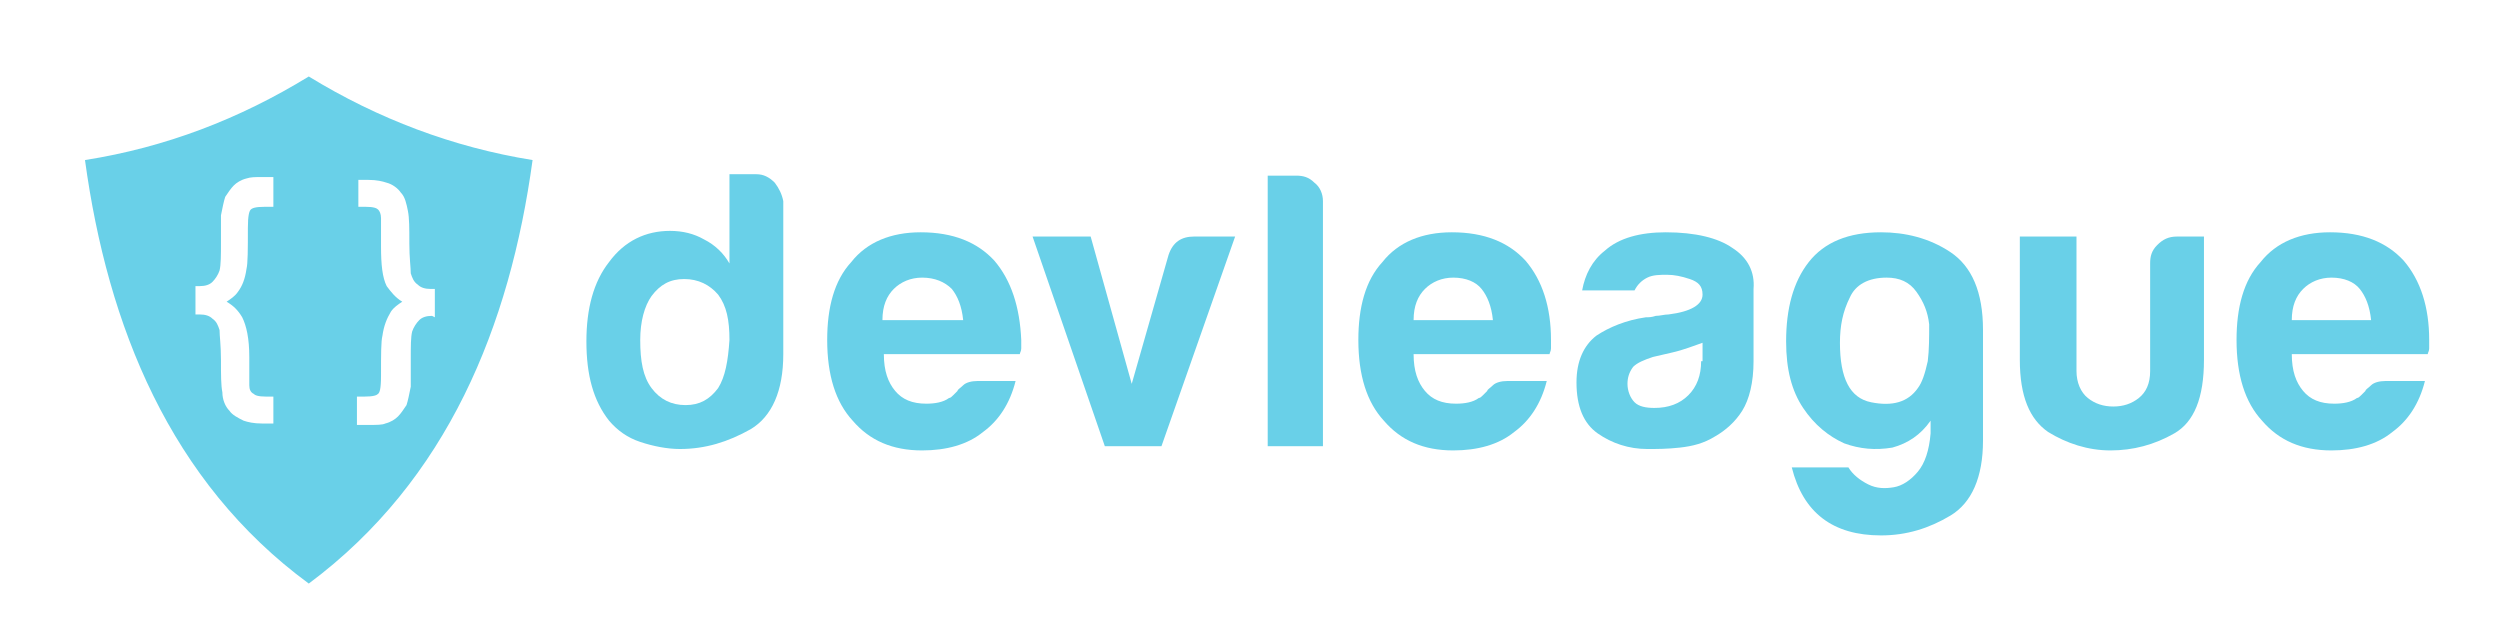
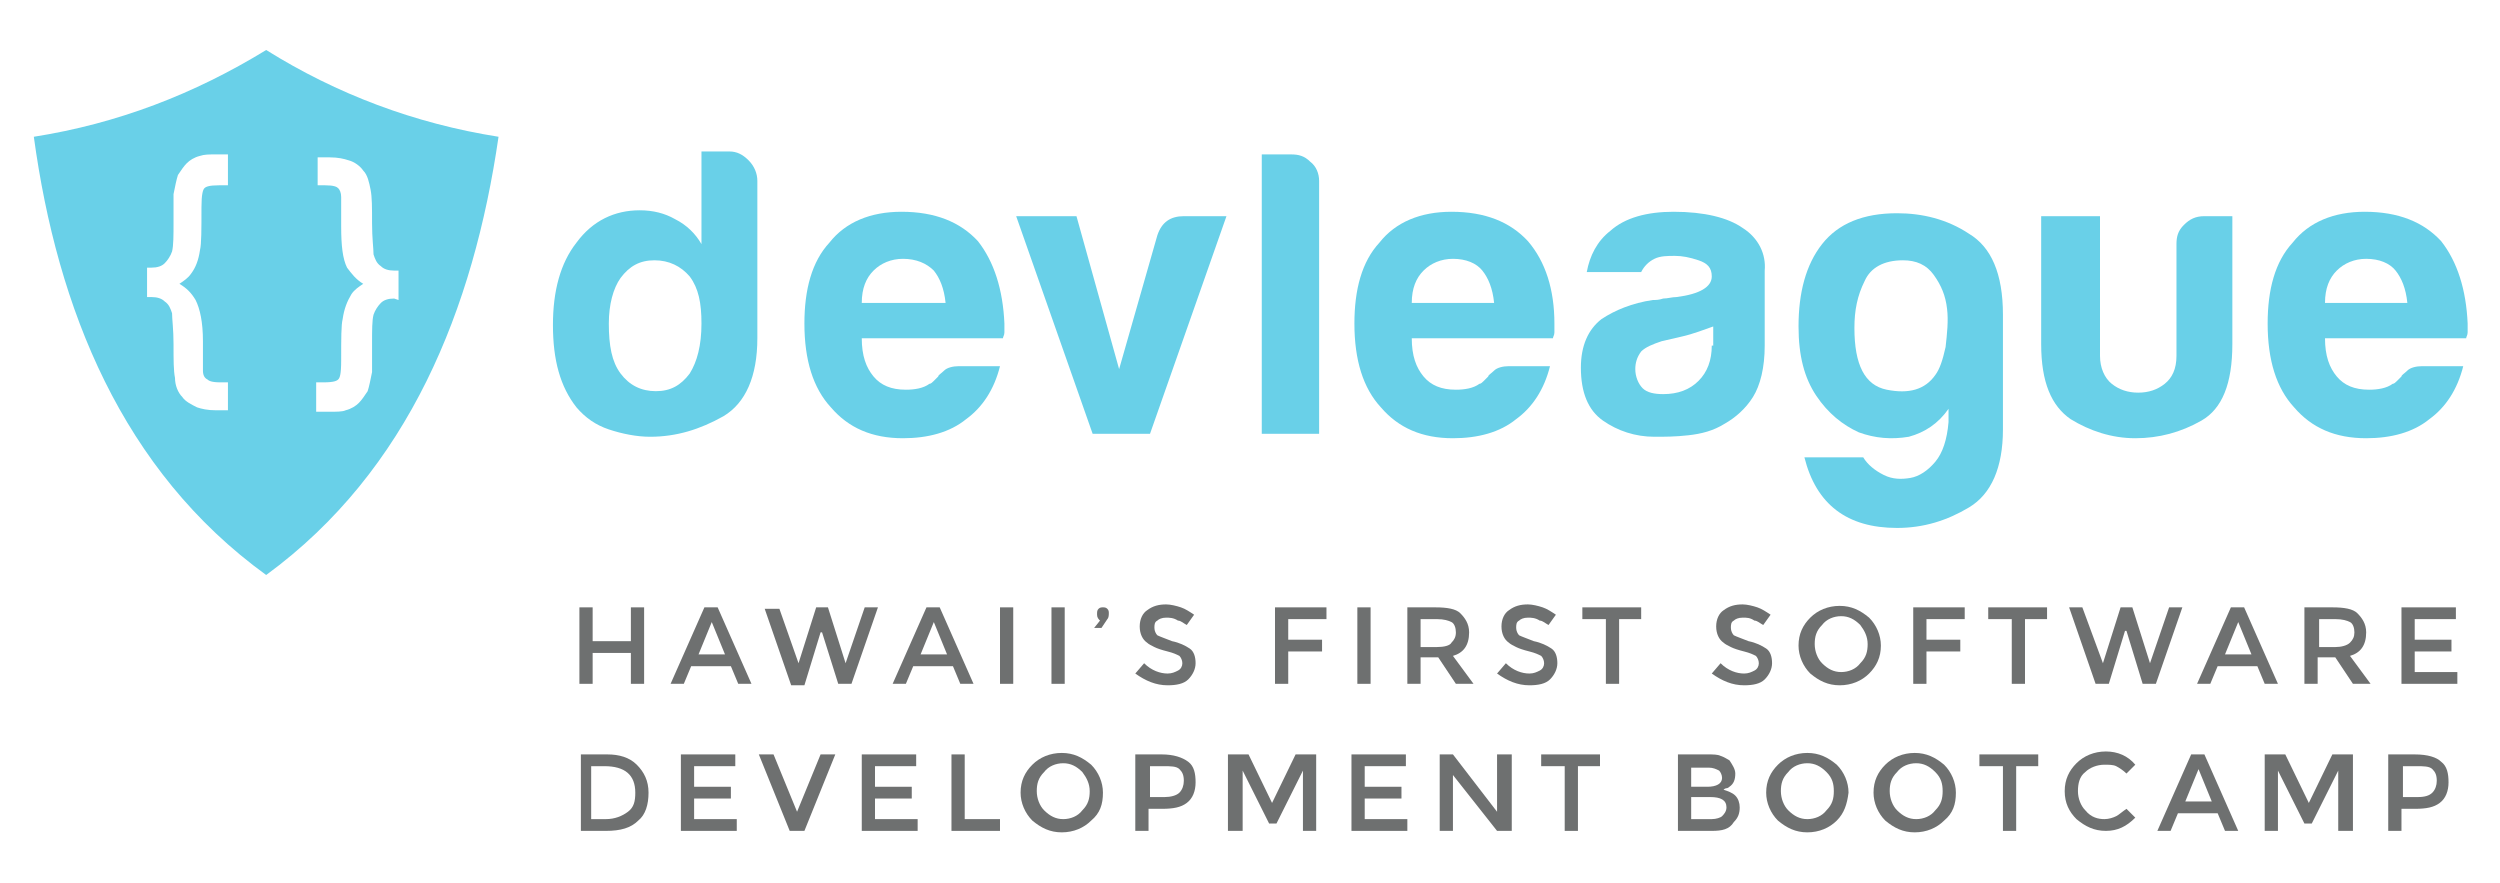
- <svg xmlns="http://www.w3.org/2000/svg" version="1.1" id="Layer_1" x="0px" y="0px" viewBox="0 0 176.5 45" enable-background="new 0 0 176.5 45" xml:space="preserve">
+ <svg xmlns="http://www.w3.org/2000/svg" version="1.1" id="Layer_1" x="0px" y="0px" viewBox="0 0 170 60" enable-background="new 0 0 170 60" xml:space="preserve">
  <g>
-     <path fill-rule="evenodd" clip-rule="evenodd" fill="#69D0E8" d="M21.8,5.4c-4.9,3-10.1,5-15.8,5.9c1.6,11.7,6,22.7,15.8,29.9   C31.6,33.9,36,23,37.6,11.3C32,10.4,26.7,8.4,21.8,5.4z M19.2,14.6h-0.5c-0.7,0-0.9,0.1-1,0.2c-0.1,0.1-0.2,0.4-0.2,1.3   c0,1.5,0,2.5-0.1,2.9c-0.1,0.7-0.3,1.2-0.6,1.6c-0.2,0.3-0.5,0.5-0.8,0.7c0.5,0.3,0.8,0.6,1.1,1.1c0.3,0.6,0.5,1.5,0.5,2.8   c0,1.1,0,1.8,0,2c0,0.3,0.1,0.5,0.3,0.6c0.1,0.1,0.3,0.2,0.9,0.2h0.5v1.9h-0.8c-0.6,0-1-0.1-1.3-0.2c-0.4-0.2-0.8-0.4-1-0.7   c-0.3-0.3-0.5-0.8-0.5-1.3c-0.1-0.5-0.1-1.2-0.1-2.3c0-1-0.1-1.7-0.1-2.1c-0.1-0.3-0.2-0.6-0.5-0.8c-0.2-0.2-0.5-0.3-0.9-0.3   l-0.3,0v-2l0.3,0c0.4,0,0.7-0.1,0.9-0.3c0.2-0.2,0.4-0.5,0.5-0.8c0.1-0.4,0.1-1.1,0.1-2c0-1,0-1.6,0-1.9c0.1-0.5,0.2-1,0.3-1.3   c0.2-0.3,0.4-0.6,0.6-0.8c0.2-0.2,0.5-0.4,0.9-0.5c0.3-0.1,0.6-0.1,1.1-0.1h0.8V14.6z M30.5,22.3c-0.4,0-0.7,0.1-0.9,0.3   c-0.2,0.2-0.4,0.5-0.5,0.8c-0.1,0.4-0.1,1-0.1,2c0,1,0,1.6,0,1.9c-0.1,0.5-0.2,1-0.3,1.3c-0.2,0.3-0.4,0.6-0.6,0.8   c-0.2,0.2-0.5,0.4-0.9,0.5c-0.2,0.1-0.6,0.1-1.2,0.1h-0.8V28h0.5c0.7,0,0.9-0.1,1-0.2c0.1-0.1,0.2-0.3,0.2-1.3c0-1.5,0-2.4,0.1-2.8   c0.1-0.7,0.3-1.2,0.6-1.7c0.2-0.3,0.5-0.5,0.8-0.7c-0.5-0.3-0.8-0.7-1.1-1.1c-0.3-0.6-0.4-1.5-0.4-2.8c0-0.9,0-1.8,0-2   c0-0.3-0.1-0.5-0.2-0.6c-0.1-0.1-0.3-0.2-0.9-0.2h-0.5v-1.9H26c0.6,0,1,0.1,1.3,0.2c0.4,0.1,0.8,0.4,1,0.7c0.3,0.3,0.4,0.8,0.5,1.3   c0.1,0.5,0.1,1.2,0.1,2.3c0,1,0.1,1.7,0.1,2.1c0.1,0.3,0.2,0.6,0.5,0.8c0.2,0.2,0.5,0.3,0.9,0.3l0.3,0v2L30.5,22.3z" />
    <g>
-       <path fill-rule="evenodd" clip-rule="evenodd" fill="#69D0E8" d="M142.6,16.7v8.7c0,2.6,0.7,4.2,2,5.1c1.3,0.8,2.8,1.3,4.4,1.3    c1.6,0,3.1-0.4,4.5-1.2c1.4-0.8,2.1-2.5,2.1-5.2v-8.7h-1.9c-0.6,0-1,0.2-1.4,0.6c-0.4,0.4-0.5,0.8-0.5,1.3v7.6    c0,0.9-0.3,1.5-0.8,1.9c-0.5,0.4-1.1,0.6-1.8,0.6c-0.7,0-1.3-0.2-1.8-0.6c-0.5-0.4-0.8-1.1-0.8-1.9v-9.5H142.6z" />
-       <path fill-rule="evenodd" clip-rule="evenodd" fill="#69D0E8" d="M89.5,12.4v19.1h3.9V14.2c0-0.5-0.2-1-0.6-1.3    c-0.4-0.4-0.8-0.5-1.3-0.5H89.5z" />
-       <path fill-rule="evenodd" clip-rule="evenodd" fill="#69D0E8" d="M107.7,18.4c-1.2-1.3-2.9-2-5.2-2c-2.1,0-3.8,0.7-4.9,2.1    c-1.2,1.3-1.7,3.2-1.7,5.5c0,2.5,0.6,4.4,1.8,5.7c1.2,1.4,2.8,2.1,4.9,2.1c1.7,0,3.2-0.4,4.3-1.3c1.1-0.8,1.9-2,2.3-3.6h-2.8    c-0.4,0-0.8,0.1-1,0.3c-0.2,0.2-0.4,0.3-0.4,0.4c-0.1,0.1-0.2,0.2-0.3,0.3c-0.1,0.1-0.2,0.2-0.3,0.2c-0.4,0.3-1,0.4-1.6,0.4    c-1,0-1.7-0.3-2.2-0.9c-0.5-0.6-0.8-1.4-0.8-2.6h9.6c0-0.1,0.1-0.2,0.1-0.4v-0.2v-0.4C109.5,21.7,108.9,19.8,107.7,18.4z     M99.8,22.6c0-1,0.3-1.7,0.8-2.2c0.5-0.5,1.2-0.8,2-0.8c0.9,0,1.6,0.3,2,0.8c0.4,0.5,0.7,1.2,0.8,2.2H99.8z" />
-       <path fill-rule="evenodd" clip-rule="evenodd" fill="#69D0E8" d="M169.7,18.4c-1.2-1.3-2.9-2-5.2-2c-2.1,0-3.8,0.7-4.9,2.1    c-1.2,1.3-1.7,3.2-1.7,5.5c0,2.5,0.6,4.4,1.8,5.7c1.2,1.4,2.8,2.1,4.9,2.1c1.7,0,3.2-0.4,4.3-1.3c1.1-0.8,1.9-2,2.3-3.6h-2.8    c-0.4,0-0.8,0.1-1,0.3c-0.2,0.2-0.4,0.3-0.4,0.4c-0.1,0.1-0.2,0.2-0.3,0.3c-0.1,0.1-0.2,0.2-0.3,0.2c-0.4,0.3-1,0.4-1.6,0.4    c-1,0-1.7-0.3-2.2-0.9c-0.5-0.6-0.8-1.4-0.8-2.6h9.6c0-0.1,0.1-0.2,0.1-0.4v-0.2v-0.4C171.5,21.7,170.9,19.8,169.7,18.4z     M161.8,22.6c0-1,0.3-1.7,0.8-2.2c0.5-0.5,1.2-0.8,2-0.8c0.9,0,1.6,0.3,2,0.8c0.4,0.5,0.7,1.2,0.8,2.2H161.8z" />
-       <path fill-rule="evenodd" clip-rule="evenodd" fill="#69D0E8" d="M122.3,17.5c-1-0.7-2.6-1.1-4.7-1.1c-1.8,0-3.3,0.4-4.3,1.3    c-0.9,0.7-1.4,1.7-1.6,2.8h3.7c0.2-0.4,0.5-0.7,0.9-0.9c0.4-0.2,0.9-0.2,1.4-0.2c0.5,0,1,0.1,1.6,0.3c0.6,0.2,0.9,0.5,0.9,1.1    c0,0.7-0.8,1.2-2.4,1.4c-0.3,0-0.6,0.1-0.9,0.1c-0.3,0.1-0.5,0.1-0.7,0.1c-1.4,0.2-2.6,0.7-3.5,1.3c-0.9,0.7-1.4,1.8-1.4,3.3    c0,1.7,0.5,2.9,1.5,3.6c1,0.7,2.2,1.1,3.5,1.1c0.7,0,1.4,0,2.3-0.1c0.9-0.1,1.7-0.3,2.5-0.8c0.7-0.4,1.4-1,1.9-1.8    c0.5-0.8,0.8-2,0.8-3.5v-5.1C123.9,19.2,123.4,18.2,122.3,17.5z M120.1,25.5c0,1-0.3,1.8-0.9,2.4c-0.6,0.6-1.4,0.9-2.4,0.9    c-0.6,0-1.1-0.1-1.4-0.4c-0.3-0.3-0.5-0.8-0.5-1.3c0-0.4,0.1-0.8,0.4-1.2c0.3-0.3,0.8-0.5,1.4-0.7l1.3-0.3    c0.9-0.2,1.6-0.5,2.2-0.7V25.5z" />
-       <path fill-rule="evenodd" clip-rule="evenodd" fill="#69D0E8" d="M137.7,17.8c-1.5-1-3.2-1.4-4.9-1.4c-2.3,0-4,0.7-5.1,2.1    c-1.1,1.4-1.6,3.3-1.6,5.6c0,2,0.4,3.5,1.2,4.7c0.8,1.2,1.8,2,2.9,2.5c1.1,0.4,2.2,0.5,3.4,0.3c1.1-0.3,2-0.9,2.7-1.9v0.9    c-0.1,1.2-0.4,2.1-0.9,2.7c-0.5,0.6-1.1,1-1.7,1.1c-0.6,0.1-1.2,0.1-1.8-0.2c-0.6-0.3-1.1-0.7-1.4-1.2h-4c0.8,3.2,2.9,4.8,6.3,4.8    c1.8,0,3.4-0.5,4.9-1.4c1.5-0.9,2.3-2.7,2.3-5.3v-7.8C140,20.6,139.2,18.8,137.7,17.8z M136.1,25.5c-0.2,0.9-0.4,1.5-0.7,1.9    c-0.7,1-1.8,1.3-3.3,1c-1.5-0.3-2.2-1.7-2.2-4.2c0-1.2,0.2-2.2,0.7-3.2c0.4-0.9,1.3-1.4,2.6-1.4c0.9,0,1.6,0.3,2.1,1    c0.5,0.7,0.8,1.4,0.9,2.3C136.2,23.8,136.2,24.7,136.1,25.5z" />
-       <path fill-rule="evenodd" clip-rule="evenodd" fill="#69D0E8" d="M54.7,12.9c-0.4-0.4-0.8-0.6-1.3-0.6h-1.9v6.3    c-0.4-0.7-1-1.3-1.8-1.7c-0.7-0.4-1.5-0.6-2.4-0.6c-1.7,0-3.2,0.7-4.3,2.2c-1.1,1.4-1.6,3.3-1.6,5.6c0,2.4,0.5,4.2,1.6,5.6    c0.6,0.7,1.3,1.2,2.2,1.5c0.9,0.3,1.9,0.5,2.8,0.5c1.8,0,3.4-0.5,5-1.4c1.5-0.9,2.3-2.7,2.3-5.3V14.2C55.2,13.7,55,13.3,54.7,12.9    z M50.7,27.4c-0.6,0.8-1.3,1.2-2.3,1.2c-1,0-1.8-0.4-2.4-1.2c-0.6-0.8-0.8-1.9-0.8-3.4c0-1.3,0.3-2.4,0.8-3.1    c0.6-0.8,1.3-1.2,2.3-1.2c1,0,1.8,0.4,2.4,1.1c0.6,0.8,0.8,1.8,0.8,3.2C51.4,25.5,51.2,26.6,50.7,27.4z" />
-       <path fill-rule="evenodd" clip-rule="evenodd" fill="#69D0E8" d="M70.2,18.4c-1.2-1.3-2.9-2-5.2-2c-2.1,0-3.8,0.7-4.9,2.1    c-1.2,1.3-1.7,3.2-1.7,5.5c0,2.5,0.6,4.4,1.8,5.7c1.2,1.4,2.8,2.1,4.9,2.1c1.7,0,3.2-0.4,4.3-1.3c1.1-0.8,1.9-2,2.3-3.6H69    c-0.4,0-0.8,0.1-1,0.3c-0.2,0.2-0.4,0.3-0.4,0.4c-0.1,0.1-0.2,0.2-0.3,0.3c-0.1,0.1-0.2,0.2-0.3,0.2c-0.4,0.3-1,0.4-1.6,0.4    c-1,0-1.7-0.3-2.2-0.9c-0.5-0.6-0.8-1.4-0.8-2.6h9.6c0-0.1,0.1-0.2,0.1-0.4v-0.2v-0.4C72,21.7,71.4,19.8,70.2,18.4z M62.3,22.6    c0-1,0.3-1.7,0.8-2.2c0.5-0.5,1.2-0.8,2-0.8c0.9,0,1.6,0.3,2.1,0.8c0.4,0.5,0.7,1.2,0.8,2.2H62.3z" />
-       <path fill-rule="evenodd" clip-rule="evenodd" fill="#69D0E8" d="M72.9,16.7L78,31.5H82l5.2-14.8h-2.9c-0.9,0-1.5,0.4-1.8,1.3    l-2.6,9.1L77,16.7H72.9z" />
+       <path fill="#6E7070" d="M39.4,46.5v-5.2h0.9v2.3h2.6v-2.3h0.9v5.2h-0.9v-2.1h-2.6v2.1H39.4z" />
+       <path fill="#6E7070" d="M47,45.3l-0.5,1.2h-0.9l2.3-5.2h0.9l2.3,5.2h-0.9l-0.5-1.2H47z M49.3,44.5l-0.9-2.2l-0.9,2.2H49.3z" />
+       <path fill="#6E7070" d="M54.3,45.1l1.2-3.8h0.8l1.2,3.8l1.3-3.8h0.9l-1.8,5.2H57L55.9,43h-0.1l-1.1,3.6h-0.9l-1.8-5.2H53    L54.3,45.1z" />
+       <path fill="#6E7070" d="M62.1,45.3l-0.5,1.2h-0.9l2.3-5.2h0.9l2.3,5.2h-0.9l-0.5-1.2H62.1z M64.4,44.5l-0.9-2.2l-0.9,2.2H64.4z" />
+       <path fill="#6E7070" d="M68,41.3h0.9v5.2H68V41.3z" />
+       <path fill="#6E7070" d="M71.5,41.3h0.9v5.2h-0.9V41.3z" />
+       <path fill="#6E7070" d="M74.8,42.2c-0.1-0.1-0.2-0.2-0.2-0.4c0-0.2,0-0.3,0.1-0.4c0.1-0.1,0.2-0.1,0.3-0.1c0.1,0,0.2,0,0.3,0.1    c0.1,0.1,0.1,0.2,0.1,0.3c0,0.1,0,0.3-0.1,0.4l-0.4,0.6h-0.5L74.8,42.2z" />
+       <path fill="#6E7070" d="M79.3,42c-0.3,0-0.5,0.1-0.6,0.2c-0.2,0.1-0.2,0.3-0.2,0.5c0,0.2,0.1,0.4,0.2,0.5c0.2,0.1,0.5,0.2,1,0.4    c0.5,0.1,0.9,0.3,1.2,0.5c0.3,0.2,0.4,0.6,0.4,1s-0.2,0.8-0.5,1.1c-0.3,0.3-0.8,0.4-1.4,0.4c-0.8,0-1.5-0.3-2.2-0.8l0.6-0.7    c0.5,0.5,1.1,0.7,1.6,0.7c0.3,0,0.5-0.1,0.7-0.2c0.2-0.1,0.3-0.3,0.3-0.5s-0.1-0.4-0.2-0.5c-0.2-0.1-0.4-0.2-0.8-0.3    c-0.4-0.1-0.7-0.2-0.9-0.3c-0.2-0.1-0.4-0.2-0.5-0.3c-0.3-0.2-0.5-0.6-0.5-1.1c0-0.5,0.2-0.9,0.5-1.1c0.4-0.3,0.8-0.4,1.3-0.4    c0.3,0,0.7,0.1,1,0.2c0.3,0.1,0.6,0.3,0.9,0.5l-0.5,0.7c-0.2-0.1-0.4-0.3-0.6-0.3C79.8,42,79.5,42,79.3,42z" />
+       <path fill="#6E7070" d="M87.6,42.1v1.4h2.3v0.8h-2.3v2.2h-0.9v-5.2h3.5l0,0.8H87.6z" />
+       <path fill="#6E7070" d="M92.3,41.3h0.9v5.2h-0.9V41.3z" />
+       <path fill="#6E7070" d="M99.9,43c0,0.9-0.4,1.4-1.1,1.6l1.4,1.9H99l-1.2-1.8h-1.2v1.8h-0.9v-5.2h1.9c0.8,0,1.4,0.1,1.7,0.4    S99.9,42.4,99.9,43z M98.7,43.7c0.2-0.2,0.3-0.4,0.3-0.7s-0.1-0.6-0.3-0.7c-0.2-0.1-0.5-0.2-1-0.2h-1.1V44h1.1    C98.2,44,98.6,43.9,98.7,43.7z" />
+       <path fill="#6E7070" d="M103.9,42c-0.3,0-0.5,0.1-0.6,0.2c-0.2,0.1-0.2,0.3-0.2,0.5c0,0.2,0.1,0.4,0.2,0.5c0.2,0.1,0.5,0.2,1,0.4    c0.5,0.1,0.9,0.3,1.2,0.5c0.3,0.2,0.4,0.6,0.4,1s-0.2,0.8-0.5,1.1c-0.3,0.3-0.8,0.4-1.4,0.4c-0.8,0-1.5-0.3-2.2-0.8l0.6-0.7    c0.5,0.5,1.1,0.7,1.6,0.7c0.3,0,0.5-0.1,0.7-0.2c0.2-0.1,0.3-0.3,0.3-0.5s-0.1-0.4-0.2-0.5c-0.2-0.1-0.4-0.2-0.8-0.3    c-0.4-0.1-0.7-0.2-0.9-0.3c-0.2-0.1-0.4-0.2-0.5-0.3c-0.3-0.2-0.5-0.6-0.5-1.1c0-0.5,0.2-0.9,0.5-1.1c0.4-0.3,0.8-0.4,1.3-0.4    c0.3,0,0.7,0.1,1,0.2c0.3,0.1,0.6,0.3,0.9,0.5l-0.5,0.7c-0.2-0.1-0.4-0.3-0.6-0.3C104.4,42,104.1,42,103.9,42z" />
+       <path fill="#6E7070" d="M110.1,42.1v4.4h-0.9v-4.4h-1.6v-0.8h4v0.8H110.1z" />
+       <path fill="#6E7070" d="M118.5,42c-0.3,0-0.5,0.1-0.6,0.2c-0.2,0.1-0.2,0.3-0.2,0.5c0,0.2,0.1,0.4,0.2,0.5c0.2,0.1,0.5,0.2,1,0.4    c0.5,0.1,0.9,0.3,1.2,0.5c0.3,0.2,0.4,0.6,0.4,1s-0.2,0.8-0.5,1.1c-0.3,0.3-0.8,0.4-1.4,0.4c-0.8,0-1.5-0.3-2.2-0.8l0.6-0.7    c0.5,0.5,1.1,0.7,1.6,0.7c0.3,0,0.5-0.1,0.7-0.2c0.2-0.1,0.3-0.3,0.3-0.5s-0.1-0.4-0.2-0.5c-0.2-0.1-0.4-0.2-0.8-0.3    c-0.4-0.1-0.7-0.2-0.9-0.3c-0.2-0.1-0.4-0.2-0.5-0.3c-0.3-0.2-0.5-0.6-0.5-1.1c0-0.5,0.2-0.9,0.5-1.1c0.4-0.3,0.8-0.4,1.3-0.4    c0.3,0,0.7,0.1,1,0.2c0.3,0.1,0.6,0.3,0.9,0.5l-0.5,0.7c-0.2-0.1-0.4-0.3-0.6-0.3C119,42,118.8,42,118.5,42z" />
+       <path fill="#6E7070" d="M127.1,45.8c-0.5,0.5-1.2,0.8-2,0.8s-1.4-0.3-2-0.8c-0.5-0.5-0.8-1.2-0.8-1.9c0-0.8,0.3-1.4,0.8-1.9    c0.5-0.5,1.2-0.8,2-0.8s1.4,0.3,2,0.8c0.5,0.5,0.8,1.2,0.8,1.9C127.9,44.7,127.6,45.3,127.1,45.8z M126.5,42.5    c-0.4-0.4-0.8-0.6-1.3-0.6s-1,0.2-1.3,0.6c-0.4,0.4-0.5,0.8-0.5,1.3s0.2,1,0.5,1.3c0.4,0.4,0.8,0.6,1.3,0.6s1-0.2,1.3-0.6    c0.4-0.4,0.5-0.8,0.5-1.3S126.8,42.9,126.5,42.5z" />
+       <path fill="#6E7070" d="M131,42.1v1.4h2.3v0.8H131v2.2h-0.9v-5.2h3.5l0,0.8H131z" />
+       <path fill="#6E7070" d="M137.7,42.1v4.4h-0.9v-4.4h-1.6v-0.8h4v0.8H137.7z" />
+       <path fill="#6E7070" d="M143,45.1l1.2-3.8h0.8l1.2,3.8l1.3-3.8h0.9l-1.8,5.2h-0.9l-1.1-3.6h-0.1l-1.1,3.6h-0.9l-1.8-5.2h0.9    L143,45.1z" />
+       <path fill="#6E7070" d="M150.8,45.3l-0.5,1.2h-0.9l2.3-5.2h0.9l2.3,5.2H154l-0.5-1.2H150.8z M153.1,44.5l-0.9-2.2l-0.9,2.2H153.1z    " />
+       <path fill="#6E7070" d="M160.9,43c0,0.9-0.4,1.4-1.1,1.6l1.4,1.9H160l-1.2-1.8h-1.2v1.8h-0.9v-5.2h1.9c0.8,0,1.4,0.1,1.7,0.4    S160.9,42.4,160.9,43z M159.8,43.7c0.2-0.2,0.3-0.4,0.3-0.7s-0.1-0.6-0.3-0.7c-0.2-0.1-0.5-0.2-1-0.2h-1.1V44h1.1    C159.2,44,159.6,43.9,159.8,43.7z" />
+       <path fill="#6E7070" d="M167,41.3v0.8h-2.8v1.4h2.5v0.8h-2.5v1.4h2.9v0.8h-3.8v-5.2H167z" />
+       <path fill="#6E7070" d="M43.3,52c0.5,0.5,0.8,1.1,0.8,1.9c0,0.8-0.2,1.5-0.7,1.9c-0.5,0.5-1.2,0.7-2.2,0.7h-1.7v-5.2h1.8    C42.1,51.3,42.8,51.5,43.3,52z M43.2,53.9c0-1.2-0.7-1.8-2.1-1.8h-0.9v3.6h1c0.6,0,1.1-0.2,1.5-0.5S43.2,54.5,43.2,53.9z" />
+       <path fill="#6E7070" d="M50,51.3v0.8h-2.8v1.4h2.5v0.8h-2.5v1.4h2.9v0.8h-3.8v-5.2H50z" />
+       <path fill="#6E7070" d="M54.7,56.5h-1l-2.1-5.2h1l1.6,3.9l1.6-3.9h1L54.7,56.5z" />
+       <path fill="#6E7070" d="M62.3,51.3v0.8h-2.8v1.4H62v0.8h-2.5v1.4h2.9v0.8h-3.8v-5.2H62.3z" />
+       <path fill="#6E7070" d="M64.7,56.5v-5.2h0.9v4.4h2.4v0.8H64.7z" />
+       <path fill="#6E7070" d="M74.2,55.8c-0.5,0.5-1.2,0.8-2,0.8s-1.4-0.3-2-0.8c-0.5-0.5-0.8-1.2-0.8-1.9c0-0.8,0.3-1.4,0.8-1.9    c0.5-0.5,1.2-0.8,2-0.8s1.4,0.3,2,0.8c0.5,0.5,0.8,1.2,0.8,1.9C75,54.7,74.8,55.3,74.2,55.8z M73.6,52.5c-0.4-0.4-0.8-0.6-1.3-0.6    s-1,0.2-1.3,0.6c-0.4,0.4-0.5,0.8-0.5,1.3s0.2,1,0.5,1.3c0.4,0.4,0.8,0.6,1.3,0.6s1-0.2,1.3-0.6c0.4-0.4,0.5-0.8,0.5-1.3    S73.9,52.9,73.6,52.5z" />
+       <path fill="#6E7070" d="M80.8,51.8c0.4,0.3,0.5,0.8,0.5,1.4c0,0.6-0.2,1.1-0.6,1.4c-0.4,0.3-0.9,0.4-1.7,0.4h-0.9v1.5h-0.9v-5.2    H79C79.8,51.3,80.4,51.5,80.8,51.8z M80.2,53.9c0.2-0.2,0.3-0.5,0.3-0.8c0-0.4-0.1-0.6-0.3-0.8s-0.6-0.2-1.1-0.2h-0.9v2.1h1    C79.6,54.2,80,54.1,80.2,53.9z" />
+       <path fill="#6E7070" d="M84.4,56.5h-0.9v-5.2h1.4l1.6,3.3l1.6-3.3h1.4v5.2h-0.9v-4.1l-1.8,3.6h-0.5l-1.8-3.6V56.5z" />
+       <path fill="#6E7070" d="M95.6,51.3v0.8h-2.8v1.4h2.5v0.8h-2.5v1.4h2.9v0.8h-3.8v-5.2H95.6z" />
+       <path fill="#6E7070" d="M101.9,51.3h0.9v5.2h-1l-3-3.8v3.8h-0.9v-5.2h0.9l3,3.9V51.3z" />
+       <path fill="#6E7070" d="M107.3,52.1v4.4h-0.9v-4.4h-1.6v-0.8h4v0.8H107.3z" />
+       <path fill="#6E7070" d="M116.4,56.5h-2.3v-5.2h2c0.4,0,0.7,0,0.9,0.1c0.3,0.1,0.4,0.2,0.6,0.3c0.2,0.3,0.4,0.6,0.4,0.9    c0,0.4-0.1,0.7-0.4,0.9c-0.1,0.1-0.2,0.1-0.2,0.1s-0.1,0-0.2,0.1c0.3,0.1,0.6,0.2,0.8,0.4s0.3,0.5,0.3,0.8c0,0.4-0.1,0.7-0.4,1    C117.6,56.4,117.1,56.5,116.4,56.5z M115,53.5h1.1c0.6,0,1-0.2,1-0.6c0-0.2-0.1-0.4-0.2-0.5c-0.2-0.1-0.4-0.2-0.7-0.2H115V53.5z     M115,55.7h1.4c0.3,0,0.6-0.1,0.7-0.2s0.3-0.3,0.3-0.6c0-0.5-0.4-0.7-1.1-0.7H115V55.7z" />
+       <path fill="#6E7070" d="M124.9,55.8c-0.5,0.5-1.2,0.8-2,0.8s-1.4-0.3-2-0.8c-0.5-0.5-0.8-1.2-0.8-1.9c0-0.8,0.3-1.4,0.8-1.9    c0.5-0.5,1.2-0.8,2-0.8s1.4,0.3,2,0.8c0.5,0.5,0.8,1.2,0.8,1.9C125.6,54.7,125.4,55.3,124.9,55.8z M124.2,52.5    c-0.4-0.4-0.8-0.6-1.3-0.6s-1,0.2-1.3,0.6c-0.4,0.4-0.5,0.8-0.5,1.3s0.2,1,0.5,1.3c0.4,0.4,0.8,0.6,1.3,0.6s1-0.2,1.3-0.6    c0.4-0.4,0.5-0.8,0.5-1.3S124.6,52.9,124.2,52.5z" />
+       <path fill="#6E7070" d="M132.2,55.8c-0.5,0.5-1.2,0.8-2,0.8s-1.4-0.3-2-0.8c-0.5-0.5-0.8-1.2-0.8-1.9c0-0.8,0.3-1.4,0.8-1.9    c0.5-0.5,1.2-0.8,2-0.8s1.4,0.3,2,0.8c0.5,0.5,0.8,1.2,0.8,1.9C133,54.7,132.8,55.3,132.2,55.8z M131.6,52.5    c-0.4-0.4-0.8-0.6-1.3-0.6s-1,0.2-1.3,0.6c-0.4,0.4-0.5,0.8-0.5,1.3s0.2,1,0.5,1.3c0.4,0.4,0.8,0.6,1.3,0.6s1-0.2,1.3-0.6    c0.4-0.4,0.5-0.8,0.5-1.3S132,52.9,131.6,52.5z" />
+       <path fill="#6E7070" d="M137.1,52.1v4.4h-0.9v-4.4h-1.6v-0.8h4v0.8H137.1z" />
+       <path fill="#6E7070" d="M143.1,55.7c0.3,0,0.6-0.1,0.8-0.2c0.2-0.1,0.4-0.3,0.7-0.5l0.6,0.6c-0.6,0.6-1.2,0.9-2,0.9    s-1.4-0.3-2-0.8c-0.5-0.5-0.8-1.1-0.8-1.9s0.3-1.4,0.8-1.9s1.2-0.8,2-0.8c0.8,0,1.5,0.3,2,0.9l-0.6,0.6c-0.2-0.2-0.5-0.4-0.7-0.5    s-0.5-0.1-0.8-0.1c-0.5,0-1,0.2-1.3,0.5c-0.4,0.3-0.5,0.8-0.5,1.3c0,0.5,0.2,1,0.5,1.3C142.2,55.6,142.7,55.7,143.1,55.7z" />
+       <path fill="#6E7070" d="M148.1,55.3l-0.5,1.2h-0.9l2.3-5.2h0.9l2.3,5.2h-0.9l-0.5-1.2H148.1z M150.4,54.5l-0.9-2.2l-0.9,2.2H150.4    z" />
+       <path fill="#6E7070" d="M154.9,56.5H154v-5.2h1.4l1.6,3.3l1.6-3.3h1.4v5.2H159v-4.1l-1.8,3.6h-0.5l-1.8-3.6V56.5z" />
+       <path fill="#6E7070" d="M166,51.8c0.4,0.3,0.5,0.8,0.5,1.4c0,0.6-0.2,1.1-0.6,1.4c-0.4,0.3-0.9,0.4-1.7,0.4h-0.9v1.5h-0.9v-5.2    h1.8C165.1,51.3,165.7,51.5,166,51.8z M165.4,53.9c0.2-0.2,0.3-0.5,0.3-0.8c0-0.4-0.1-0.6-0.3-0.8s-0.6-0.2-1.1-0.2h-0.9v2.1h1    C164.9,54.2,165.2,54.1,165.4,53.9z" />
+     </g>
+     <g>
+       <path fill-rule="evenodd" clip-rule="evenodd" fill="#69D0E8" d="M18.1,3.4c-4.9,3-10.1,5-15.8,5.9C3.9,21,8.3,32,18.1,39.1    C27.8,32,32.2,21,33.9,9.3C28.2,8.4,22.9,6.4,18.1,3.4z M15.4,12.6h-0.5c-0.7,0-0.9,0.1-1,0.2c-0.1,0.1-0.2,0.4-0.2,1.3    c0,1.5,0,2.5-0.1,2.9c-0.1,0.7-0.3,1.2-0.6,1.6c-0.2,0.3-0.5,0.5-0.8,0.7c0.5,0.3,0.8,0.6,1.1,1.1c0.3,0.6,0.5,1.5,0.5,2.8    c0,1.1,0,1.8,0,2c0,0.3,0.1,0.5,0.3,0.6c0.1,0.1,0.3,0.2,0.9,0.2h0.5v1.9h-0.8c-0.6,0-1-0.1-1.3-0.2c-0.4-0.2-0.8-0.4-1-0.7    c-0.3-0.3-0.5-0.8-0.5-1.3c-0.1-0.5-0.1-1.2-0.1-2.3c0-1-0.1-1.7-0.1-2.1c-0.1-0.3-0.2-0.6-0.5-0.8c-0.2-0.2-0.5-0.3-0.9-0.3    l-0.3,0v-2l0.3,0c0.4,0,0.7-0.1,0.9-0.3c0.2-0.2,0.4-0.5,0.5-0.8c0.1-0.4,0.1-1.1,0.1-2c0-1,0-1.6,0-1.9c0.1-0.5,0.2-1,0.3-1.3    c0.2-0.3,0.4-0.6,0.6-0.8c0.2-0.2,0.5-0.4,0.9-0.5c0.3-0.1,0.6-0.1,1.1-0.1h0.8V12.6z M26.8,20.3c-0.4,0-0.7,0.1-0.9,0.3    c-0.2,0.2-0.4,0.5-0.5,0.8c-0.1,0.4-0.1,1-0.1,2c0,1,0,1.6,0,1.9c-0.1,0.5-0.2,1-0.3,1.3c-0.2,0.3-0.4,0.6-0.6,0.8    c-0.2,0.2-0.5,0.4-0.9,0.5c-0.2,0.1-0.6,0.1-1.2,0.1h-0.8V26H22c0.7,0,0.9-0.1,1-0.2c0.1-0.1,0.2-0.3,0.2-1.3c0-1.5,0-2.4,0.1-2.8    c0.1-0.7,0.3-1.2,0.6-1.7c0.2-0.3,0.5-0.5,0.8-0.7c-0.5-0.3-0.8-0.7-1.1-1.1c-0.3-0.6-0.4-1.5-0.4-2.8c0-0.9,0-1.8,0-2    c0-0.3-0.1-0.5-0.2-0.6c-0.1-0.1-0.3-0.2-0.9-0.2h-0.5v-1.9h0.8c0.6,0,1,0.1,1.3,0.2c0.4,0.1,0.8,0.4,1,0.7    c0.3,0.3,0.4,0.8,0.5,1.3c0.1,0.5,0.1,1.2,0.1,2.3c0,1,0.1,1.7,0.1,2.1c0.1,0.3,0.2,0.6,0.5,0.8c0.2,0.2,0.5,0.3,0.9,0.3l0.3,0v2    L26.8,20.3z" />
+       <g>
+         <path fill-rule="evenodd" clip-rule="evenodd" fill="#69D0E8" d="M138.8,14.7v8.7c0,2.6,0.7,4.2,2,5.1c1.3,0.8,2.8,1.3,4.4,1.3     c1.6,0,3.1-0.4,4.5-1.2c1.4-0.8,2.1-2.5,2.1-5.2v-8.7h-1.9c-0.6,0-1,0.2-1.4,0.6c-0.4,0.4-0.5,0.8-0.5,1.3v7.6     c0,0.9-0.3,1.5-0.8,1.9c-0.5,0.4-1.1,0.6-1.8,0.6c-0.7,0-1.3-0.2-1.8-0.6c-0.5-0.4-0.8-1.1-0.8-1.9v-9.5H138.8z" />
+         <path fill-rule="evenodd" clip-rule="evenodd" fill="#69D0E8" d="M85.8,10.4v19.1h3.9V12.3c0-0.5-0.2-1-0.6-1.3     c-0.4-0.4-0.8-0.5-1.3-0.5H85.8z" />
+         <path fill-rule="evenodd" clip-rule="evenodd" fill="#69D0E8" d="M103.9,16.4c-1.2-1.3-2.9-2-5.2-2c-2.1,0-3.8,0.7-4.9,2.1     c-1.2,1.3-1.7,3.2-1.7,5.5c0,2.5,0.6,4.4,1.8,5.7c1.2,1.4,2.8,2.1,4.9,2.1c1.7,0,3.2-0.4,4.3-1.3c1.1-0.8,1.9-2,2.3-3.6h-2.8     c-0.4,0-0.8,0.1-1,0.3c-0.2,0.2-0.4,0.3-0.4,0.4c-0.1,0.1-0.2,0.2-0.3,0.3c-0.1,0.1-0.2,0.2-0.3,0.2c-0.4,0.3-1,0.4-1.6,0.4     c-1,0-1.7-0.3-2.2-0.9c-0.5-0.6-0.8-1.4-0.8-2.6h9.6c0-0.1,0.1-0.2,0.1-0.4v-0.2v-0.4C105.7,19.7,105.1,17.8,103.9,16.4z      M96,20.6c0-1,0.3-1.7,0.8-2.2c0.5-0.5,1.2-0.8,2-0.8c0.9,0,1.6,0.3,2,0.8c0.4,0.5,0.7,1.2,0.8,2.2H96z" />
+         <path fill-rule="evenodd" clip-rule="evenodd" fill="#69D0E8" d="M166,16.4c-1.2-1.3-2.9-2-5.2-2c-2.1,0-3.8,0.7-4.9,2.1     c-1.2,1.3-1.7,3.2-1.7,5.5c0,2.5,0.6,4.4,1.8,5.7c1.2,1.4,2.8,2.1,4.9,2.1c1.7,0,3.2-0.4,4.3-1.3c1.1-0.8,1.9-2,2.3-3.6h-2.8     c-0.4,0-0.8,0.1-1,0.3c-0.2,0.2-0.4,0.3-0.4,0.4c-0.1,0.1-0.2,0.2-0.3,0.3c-0.1,0.1-0.2,0.2-0.3,0.2c-0.4,0.3-1,0.4-1.6,0.4     c-1,0-1.7-0.3-2.2-0.9c-0.5-0.6-0.8-1.4-0.8-2.6h9.6c0-0.1,0.1-0.2,0.1-0.4v-0.2v-0.4C167.7,19.7,167.1,17.8,166,16.4z      M158.1,20.6c0-1,0.3-1.7,0.8-2.2c0.5-0.5,1.2-0.8,2-0.8c0.9,0,1.6,0.3,2,0.8c0.4,0.5,0.7,1.2,0.8,2.2H158.1z" />
+         <path fill-rule="evenodd" clip-rule="evenodd" fill="#69D0E8" d="M118.5,15.5c-1-0.7-2.6-1.1-4.7-1.1c-1.8,0-3.3,0.4-4.3,1.3     c-0.9,0.7-1.4,1.7-1.6,2.8h3.7c0.2-0.4,0.5-0.7,0.9-0.9c0.4-0.2,0.9-0.2,1.4-0.2c0.5,0,1,0.1,1.6,0.3c0.6,0.2,0.9,0.5,0.9,1.1     c0,0.7-0.8,1.2-2.4,1.4c-0.3,0-0.6,0.1-0.9,0.1c-0.3,0.1-0.5,0.1-0.7,0.1c-1.4,0.2-2.6,0.7-3.5,1.3c-0.9,0.7-1.4,1.8-1.4,3.3     c0,1.7,0.5,2.9,1.5,3.6c1,0.7,2.2,1.1,3.5,1.1c0.7,0,1.4,0,2.3-0.1c0.9-0.1,1.7-0.3,2.5-0.8c0.7-0.4,1.4-1,1.9-1.8     c0.5-0.8,0.8-2,0.8-3.5v-5.1C120.1,17.3,119.6,16.2,118.5,15.5z M116.4,23.5c0,1-0.3,1.8-0.9,2.4c-0.6,0.6-1.4,0.9-2.4,0.9     c-0.6,0-1.1-0.1-1.4-0.4c-0.3-0.3-0.5-0.8-0.5-1.3c0-0.4,0.1-0.8,0.4-1.2c0.3-0.3,0.8-0.5,1.4-0.7l1.3-0.3     c0.9-0.2,1.6-0.5,2.2-0.7V23.5z" />
+         <path fill-rule="evenodd" clip-rule="evenodd" fill="#69D0E8" d="M133.9,15.9c-1.5-1-3.2-1.4-4.9-1.4c-2.3,0-4,0.7-5.1,2.1     c-1.1,1.4-1.6,3.3-1.6,5.6c0,2,0.4,3.5,1.2,4.7c0.8,1.2,1.8,2,2.9,2.5c1.1,0.4,2.2,0.5,3.4,0.3c1.1-0.3,2-0.9,2.7-1.9v0.9     c-0.1,1.2-0.4,2.1-0.9,2.7c-0.5,0.6-1.1,1-1.7,1.1c-0.6,0.1-1.2,0.1-1.8-0.2c-0.6-0.3-1.1-0.7-1.4-1.2h-4     c0.8,3.2,2.9,4.8,6.3,4.8c1.8,0,3.4-0.5,4.9-1.4c1.5-0.9,2.3-2.7,2.3-5.3v-7.8C136.2,18.6,135.4,16.8,133.9,15.9z M132.3,23.6     c-0.2,0.9-0.4,1.5-0.7,1.9c-0.7,1-1.8,1.3-3.3,1c-1.5-0.3-2.2-1.7-2.2-4.2c0-1.2,0.2-2.2,0.7-3.2c0.4-0.9,1.3-1.4,2.6-1.4     c0.9,0,1.6,0.3,2.1,1c0.5,0.7,0.8,1.4,0.9,2.3C132.5,21.8,132.4,22.7,132.3,23.6z" />
+         <path fill-rule="evenodd" clip-rule="evenodd" fill="#69D0E8" d="M50.9,10.9c-0.4-0.4-0.8-0.6-1.3-0.6h-1.9v6.3     c-0.4-0.7-1-1.3-1.8-1.7c-0.7-0.4-1.5-0.6-2.4-0.6c-1.7,0-3.2,0.7-4.3,2.2c-1.1,1.4-1.6,3.3-1.6,5.6c0,2.4,0.5,4.2,1.6,5.6     c0.6,0.7,1.3,1.2,2.2,1.5c0.9,0.3,1.9,0.5,2.8,0.5c1.8,0,3.4-0.5,5-1.4c1.5-0.9,2.3-2.7,2.3-5.3V12.3     C51.5,11.8,51.3,11.3,50.9,10.9z M46.9,25.4c-0.6,0.8-1.3,1.2-2.3,1.2c-1,0-1.8-0.4-2.4-1.2c-0.6-0.8-0.8-1.9-0.8-3.4     c0-1.3,0.3-2.4,0.8-3.1c0.6-0.8,1.3-1.2,2.3-1.2c1,0,1.8,0.4,2.4,1.1c0.6,0.8,0.8,1.8,0.8,3.2C47.7,23.5,47.4,24.6,46.9,25.4z" />
+         <path fill-rule="evenodd" clip-rule="evenodd" fill="#69D0E8" d="M66.5,16.4c-1.2-1.3-2.9-2-5.2-2c-2.1,0-3.8,0.7-4.9,2.1     c-1.2,1.3-1.7,3.2-1.7,5.5c0,2.5,0.6,4.4,1.8,5.7c1.2,1.4,2.8,2.1,4.9,2.1c1.7,0,3.2-0.4,4.3-1.3c1.1-0.8,1.9-2,2.3-3.6h-2.8     c-0.4,0-0.8,0.1-1,0.3c-0.2,0.2-0.4,0.3-0.4,0.4c-0.1,0.1-0.2,0.2-0.3,0.3c-0.1,0.1-0.2,0.2-0.3,0.2c-0.4,0.3-1,0.4-1.6,0.4     c-1,0-1.7-0.3-2.2-0.9c-0.5-0.6-0.8-1.4-0.8-2.6h9.6c0-0.1,0.1-0.2,0.1-0.4v-0.2v-0.4C68.2,19.7,67.6,17.8,66.5,16.4z M58.6,20.6     c0-1,0.3-1.7,0.8-2.2c0.5-0.5,1.2-0.8,2-0.8c0.9,0,1.6,0.3,2.1,0.8c0.4,0.5,0.7,1.2,0.8,2.2H58.6z" />
+         <path fill-rule="evenodd" clip-rule="evenodd" fill="#69D0E8" d="M69.1,14.7l5.2,14.8h3.9l5.2-14.8h-2.9c-0.9,0-1.5,0.4-1.8,1.3     l-2.6,9.1l-2.9-10.4H69.1z" />
+       </g>
    </g>
  </g>
</svg>
